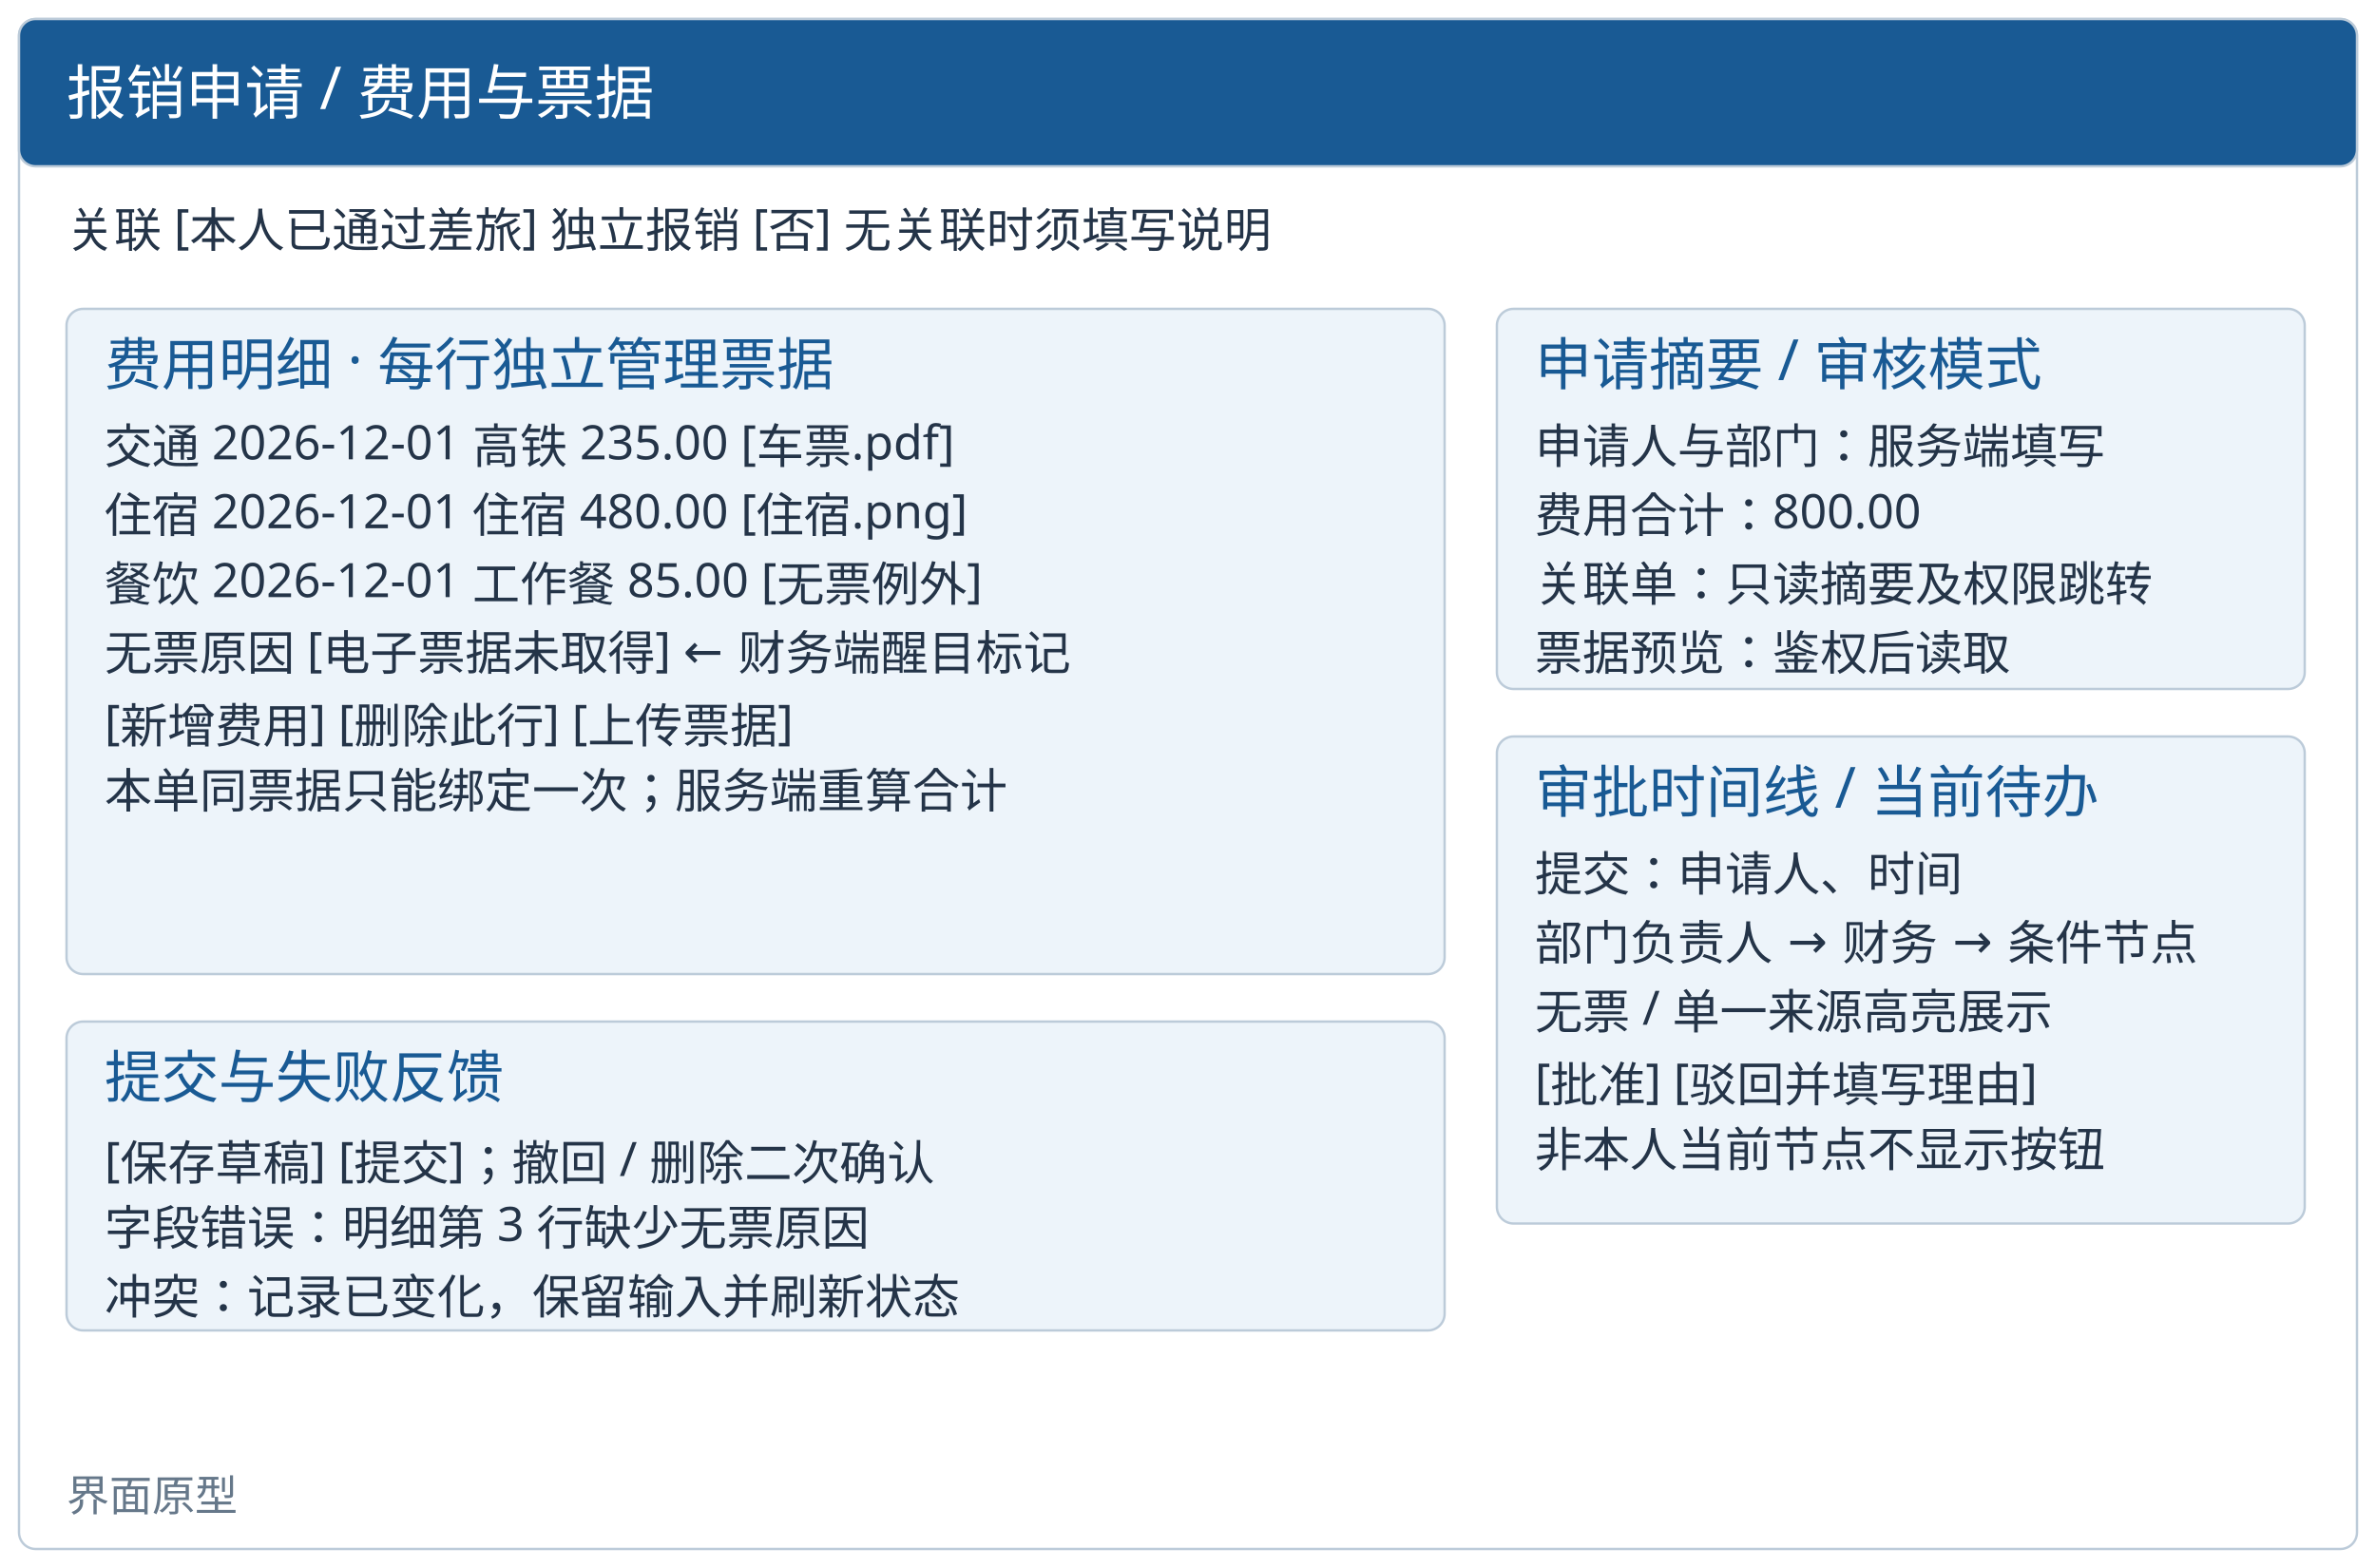
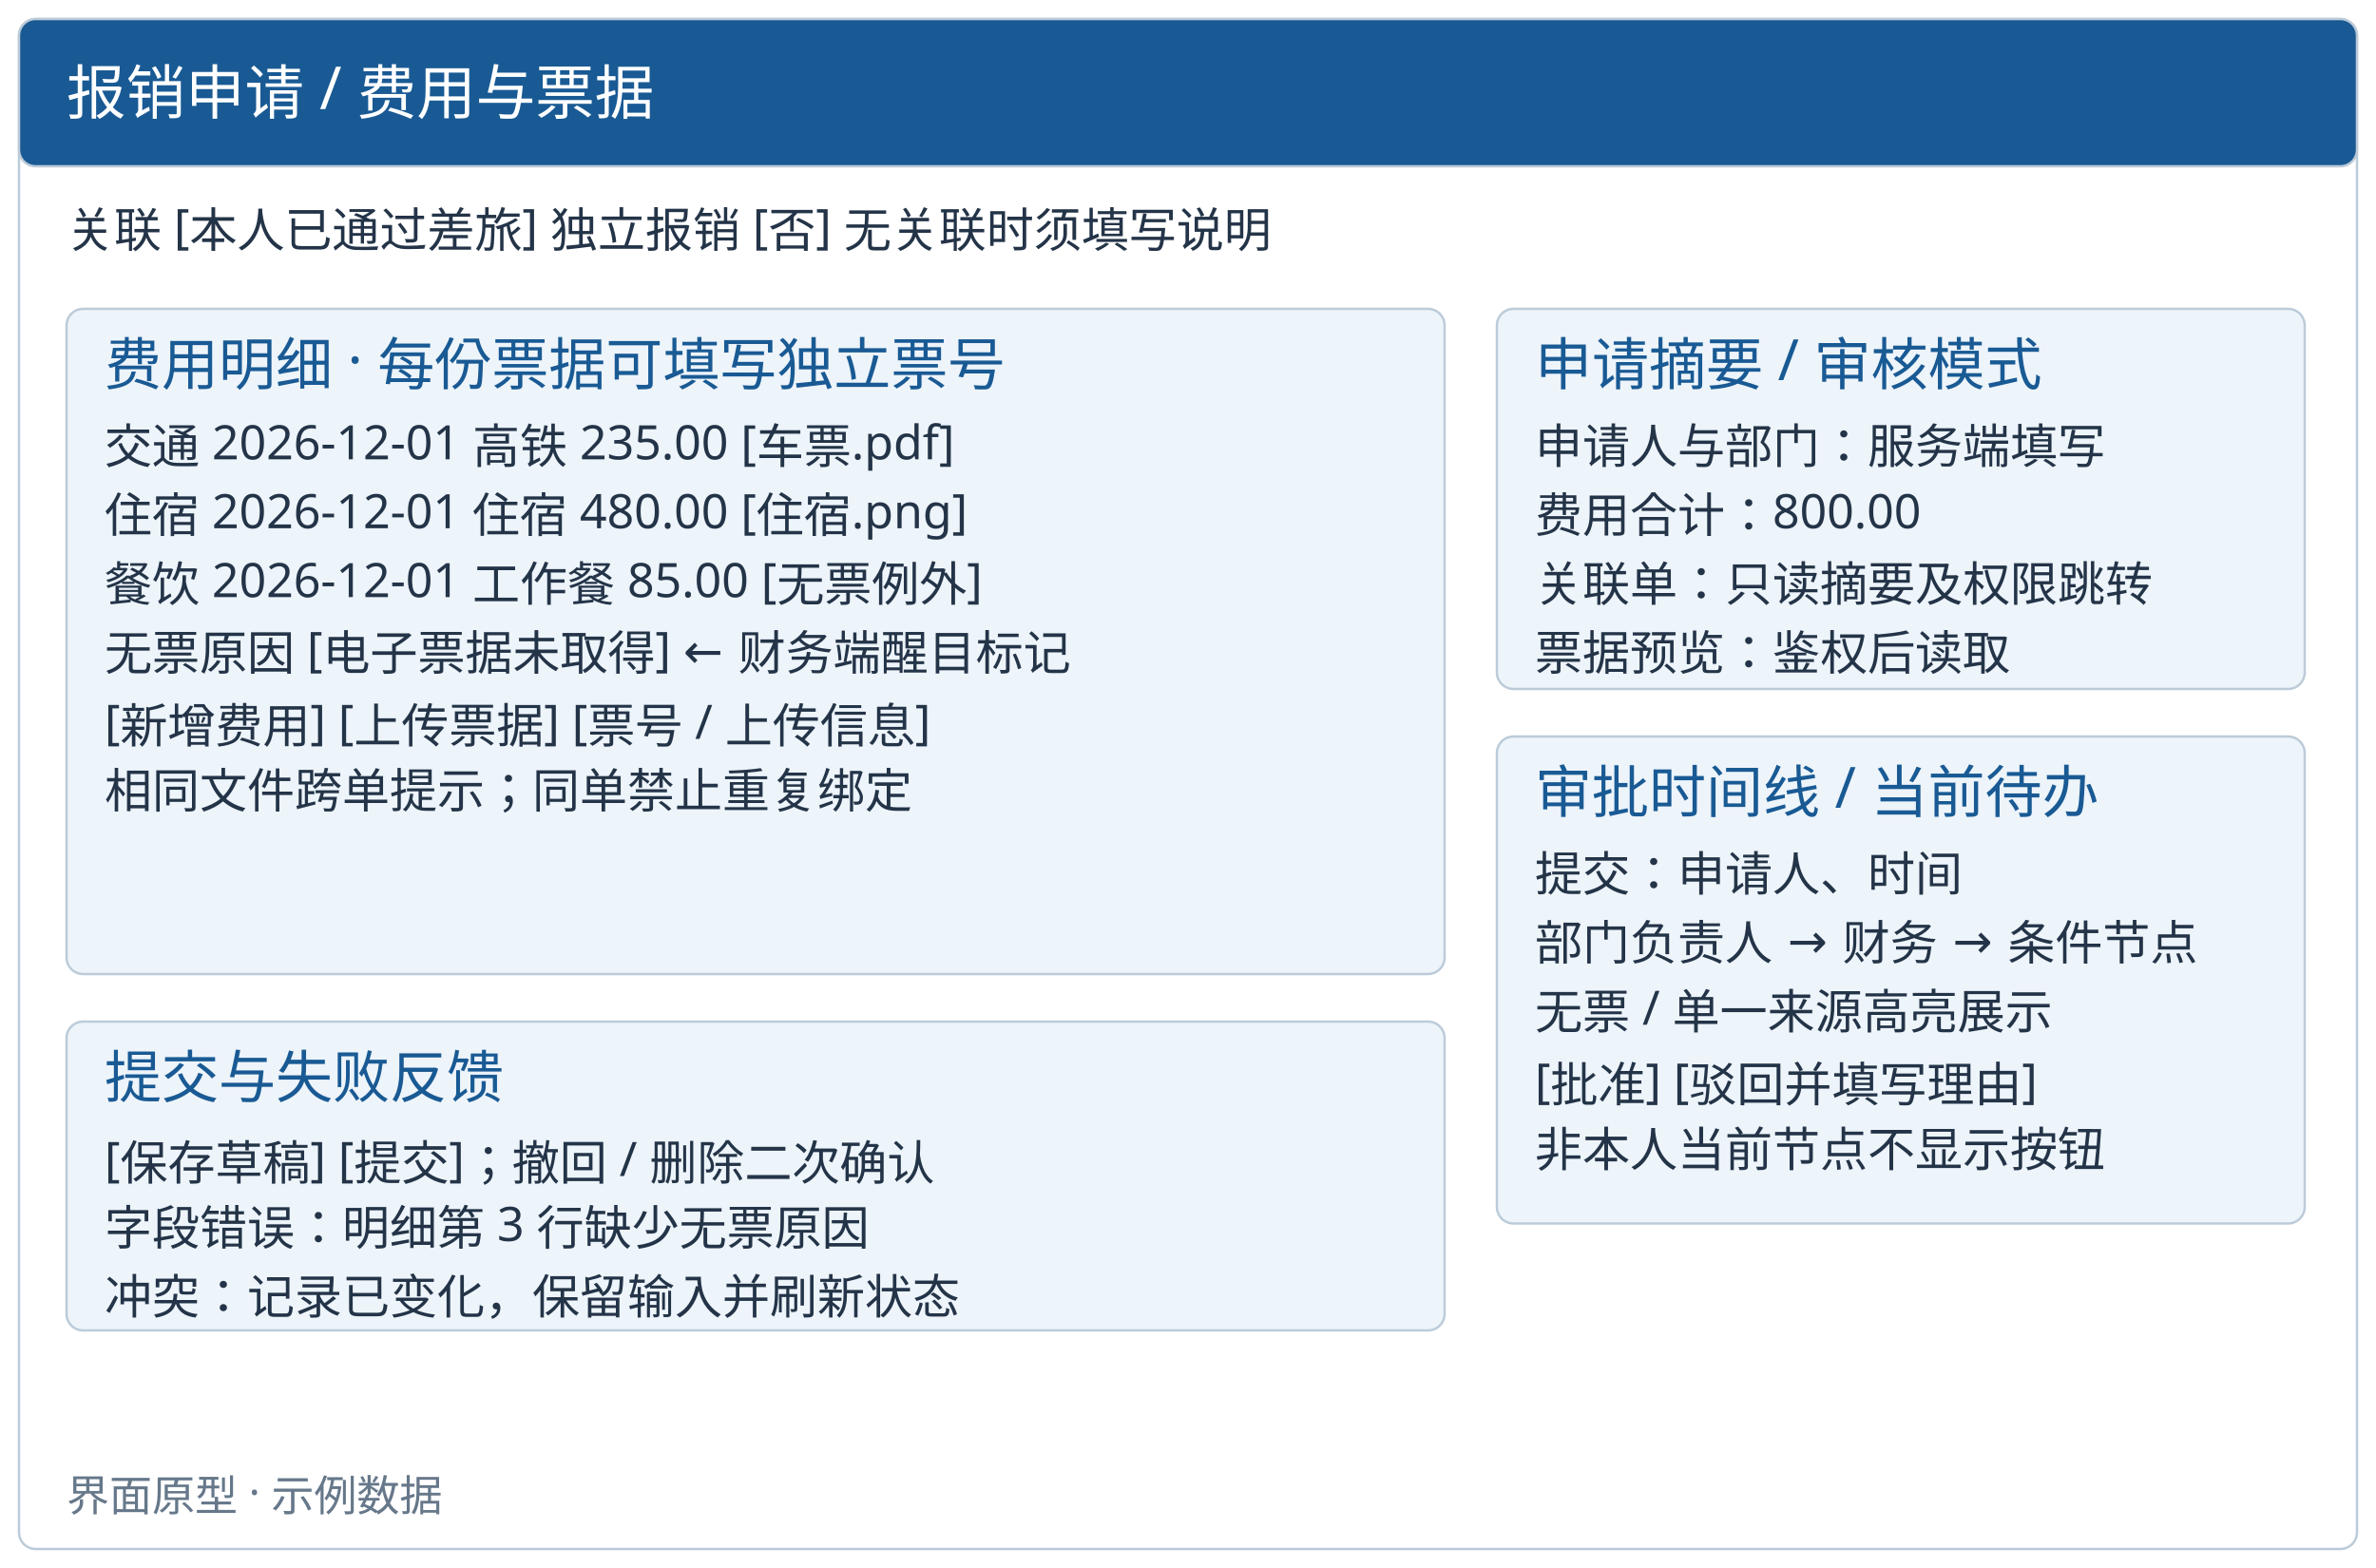
<svg xmlns="http://www.w3.org/2000/svg" width="1000" height="660" viewBox="0 0 1000 660">
  <rect width="100%" height="100%" fill="white" />
  <defs>
    <marker id="arrow" markerWidth="8" markerHeight="8" refX="7" refY="4" orient="auto">
      <path d="M0,0 L8,4 L0,8" fill="#607d98" />
    </marker>
  </defs>
  <rect x="8" y="8" width="984" height="644" rx="7" fill="#ffffff" stroke="#bccbd9" />
  <rect x="8" y="8" width="984" height="62" rx="7" fill="#195a94" stroke="#bccbd9" />
  <text x="28" y="48" font-family="Microsoft YaHei, Noto Sans SC, sans-serif" font-size="25" fill="white">报销申请 / 费用与票据</text>
  <text x="28" y="104" font-family="Microsoft YaHei, Noto Sans SC, sans-serif" font-size="20" fill="#243448">关联 [本人已通过差旅]    独立报销 [否]    无关联时须填写说明</text>
-   <text x="28" y="636" font-family="Microsoft YaHei, Noto Sans SC, sans-serif" font-size="18" fill="#66788a">界面原型</text>
+   <text x="28" y="636" font-family="Microsoft YaHei, Noto Sans SC, sans-serif" font-size="18" fill="#66788a">界面原型 · 示例数据</text>
  <rect x="28" y="130" width="580" height="280" rx="7" fill="#edf4fa" stroke="#bccbd9" />
-   <text x="44" y="162" font-family="Microsoft YaHei, Noto Sans SC, sans-serif" font-size="24" fill="#195a94">费用明细 · 每行独立管理票据</text>
+   <text x="44" y="162" font-family="Microsoft YaHei, Noto Sans SC, sans-serif" font-size="24" fill="#195a94">费用明细 · 每份票据可填写独立票号</text>
  <text x="44" y="195" font-family="Microsoft YaHei, Noto Sans SC, sans-serif" font-size="20" fill="#243448">交通  2026-12-01  高铁     235.00   [车票.pdf]</text>
  <text x="44" y="224" font-family="Microsoft YaHei, Noto Sans SC, sans-serif" font-size="20" fill="#243448">住宿  2026-12-01  住宿     480.00   [住宿.png]</text>
  <text x="44" y="253" font-family="Microsoft YaHei, Noto Sans SC, sans-serif" font-size="20" fill="#243448">餐饮  2026-12-01  工作餐    85.00   [无票例外]</text>
  <text x="44" y="282" font-family="Microsoft YaHei, Noto Sans SC, sans-serif" font-size="20" fill="#243448">无票原因 [电子票据未取得]  ← 财务端醒目标记</text>
-   <text x="44" y="311" font-family="Microsoft YaHei, Noto Sans SC, sans-serif" font-size="20" fill="#243448">[新增费用]  [删除此行]  [上传票据]</text>
-   <text x="44" y="340" font-family="Microsoft YaHei, Noto Sans SC, sans-serif" font-size="20" fill="#243448">本单同票据只能绑定一次；服务端重算合计</text>
+   <text x="44" y="311" font-family="Microsoft YaHei, Noto Sans SC, sans-serif" font-size="20" fill="#243448">[新增费用] [上传票据] [票号 / 上传信息]</text>
+   <text x="44" y="340" font-family="Microsoft YaHei, Noto Sans SC, sans-serif" font-size="20" fill="#243448">相同文件跨单提示；同单禁止重复绑定</text>
  <rect x="630" y="130" width="340" height="160" rx="7" fill="#edf4fa" stroke="#bccbd9" />
  <text x="646" y="162" font-family="Microsoft YaHei, Noto Sans SC, sans-serif" font-size="24" fill="#195a94">申请摘要 / 审核模式</text>
  <text x="646" y="195" font-family="Microsoft YaHei, Noto Sans SC, sans-serif" font-size="20" fill="#243448">申请人与部门：服务端填写</text>
  <text x="646" y="224" font-family="Microsoft YaHei, Noto Sans SC, sans-serif" font-size="20" fill="#243448">费用合计：800.00</text>
  <text x="646" y="253" font-family="Microsoft YaHei, Noto Sans SC, sans-serif" font-size="20" fill="#243448">关联单：只读摘要及权限跳转</text>
  <text x="646" y="282" font-family="Microsoft YaHei, Noto Sans SC, sans-serif" font-size="20" fill="#243448">票据预览：鉴权后读取</text>
  <rect x="630" y="310" width="340" height="205" rx="7" fill="#edf4fa" stroke="#bccbd9" />
  <text x="646" y="342" font-family="Microsoft YaHei, Noto Sans SC, sans-serif" font-size="24" fill="#195a94">审批时间线 / 当前待办</text>
  <text x="646" y="375" font-family="Microsoft YaHei, Noto Sans SC, sans-serif" font-size="20" fill="#243448">提交：申请人、时间</text>
  <text x="646" y="404" font-family="Microsoft YaHei, Noto Sans SC, sans-serif" font-size="20" fill="#243448">部门负责人 → 财务 → 条件节点</text>
  <text x="646" y="433" font-family="Microsoft YaHei, Noto Sans SC, sans-serif" font-size="20" fill="#243448">无票 / 单一来源高亮展示</text>
  <text x="646" y="462" font-family="Microsoft YaHei, Noto Sans SC, sans-serif" font-size="20" fill="#243448">[批准] [驳回并填写理由]</text>
  <text x="646" y="491" font-family="Microsoft YaHei, Noto Sans SC, sans-serif" font-size="20" fill="#243448">非本人当前节点不显示按钮</text>
  <rect x="28" y="430" width="580" height="130" rx="7" fill="#edf4fa" stroke="#bccbd9" />
  <text x="44" y="462" font-family="Microsoft YaHei, Noto Sans SC, sans-serif" font-size="24" fill="#195a94">提交与失败反馈</text>
  <text x="44" y="495" font-family="Microsoft YaHei, Noto Sans SC, sans-serif" font-size="20" fill="#243448">[保存草稿] [提交]；撤回 / 删除二次确认</text>
  <text x="44" y="524" font-family="Microsoft YaHei, Noto Sans SC, sans-serif" font-size="20" fill="#243448">字段错误：明细第 3 行缺少无票原因</text>
  <text x="44" y="553" font-family="Microsoft YaHei, Noto Sans SC, sans-serif" font-size="20" fill="#243448">冲突：记录已变化，保留输入并刷新状态</text>
</svg>
